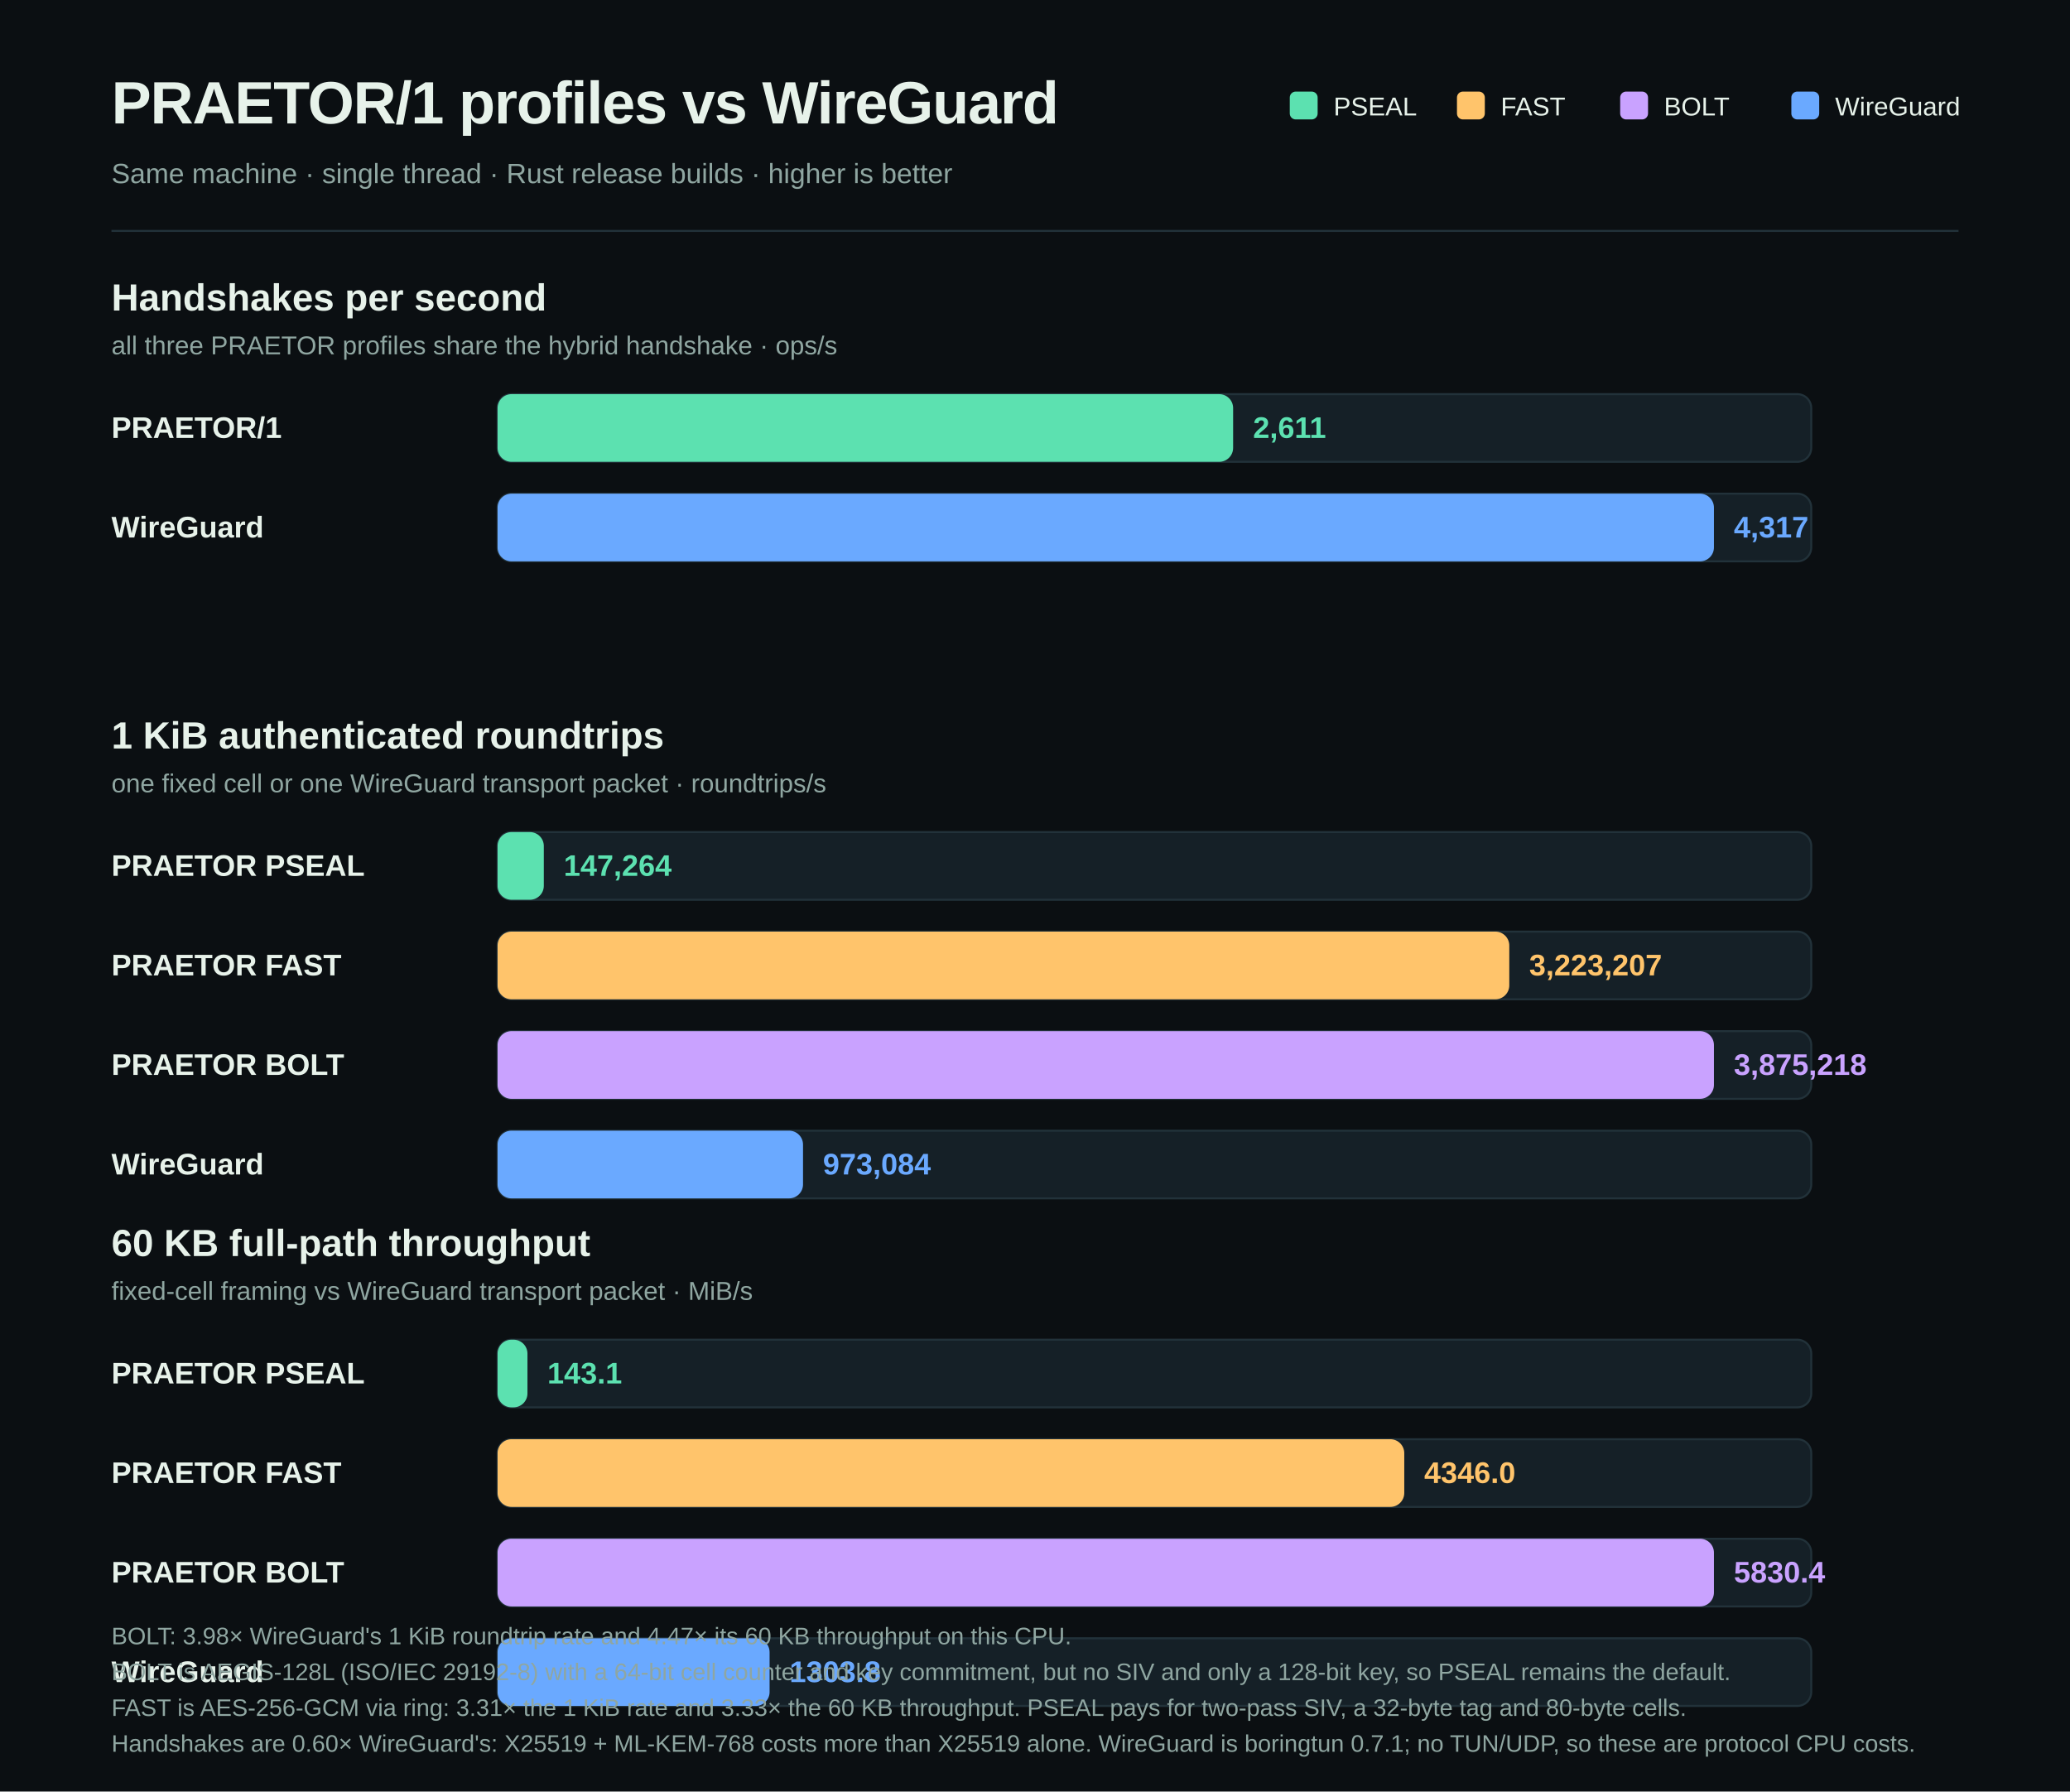
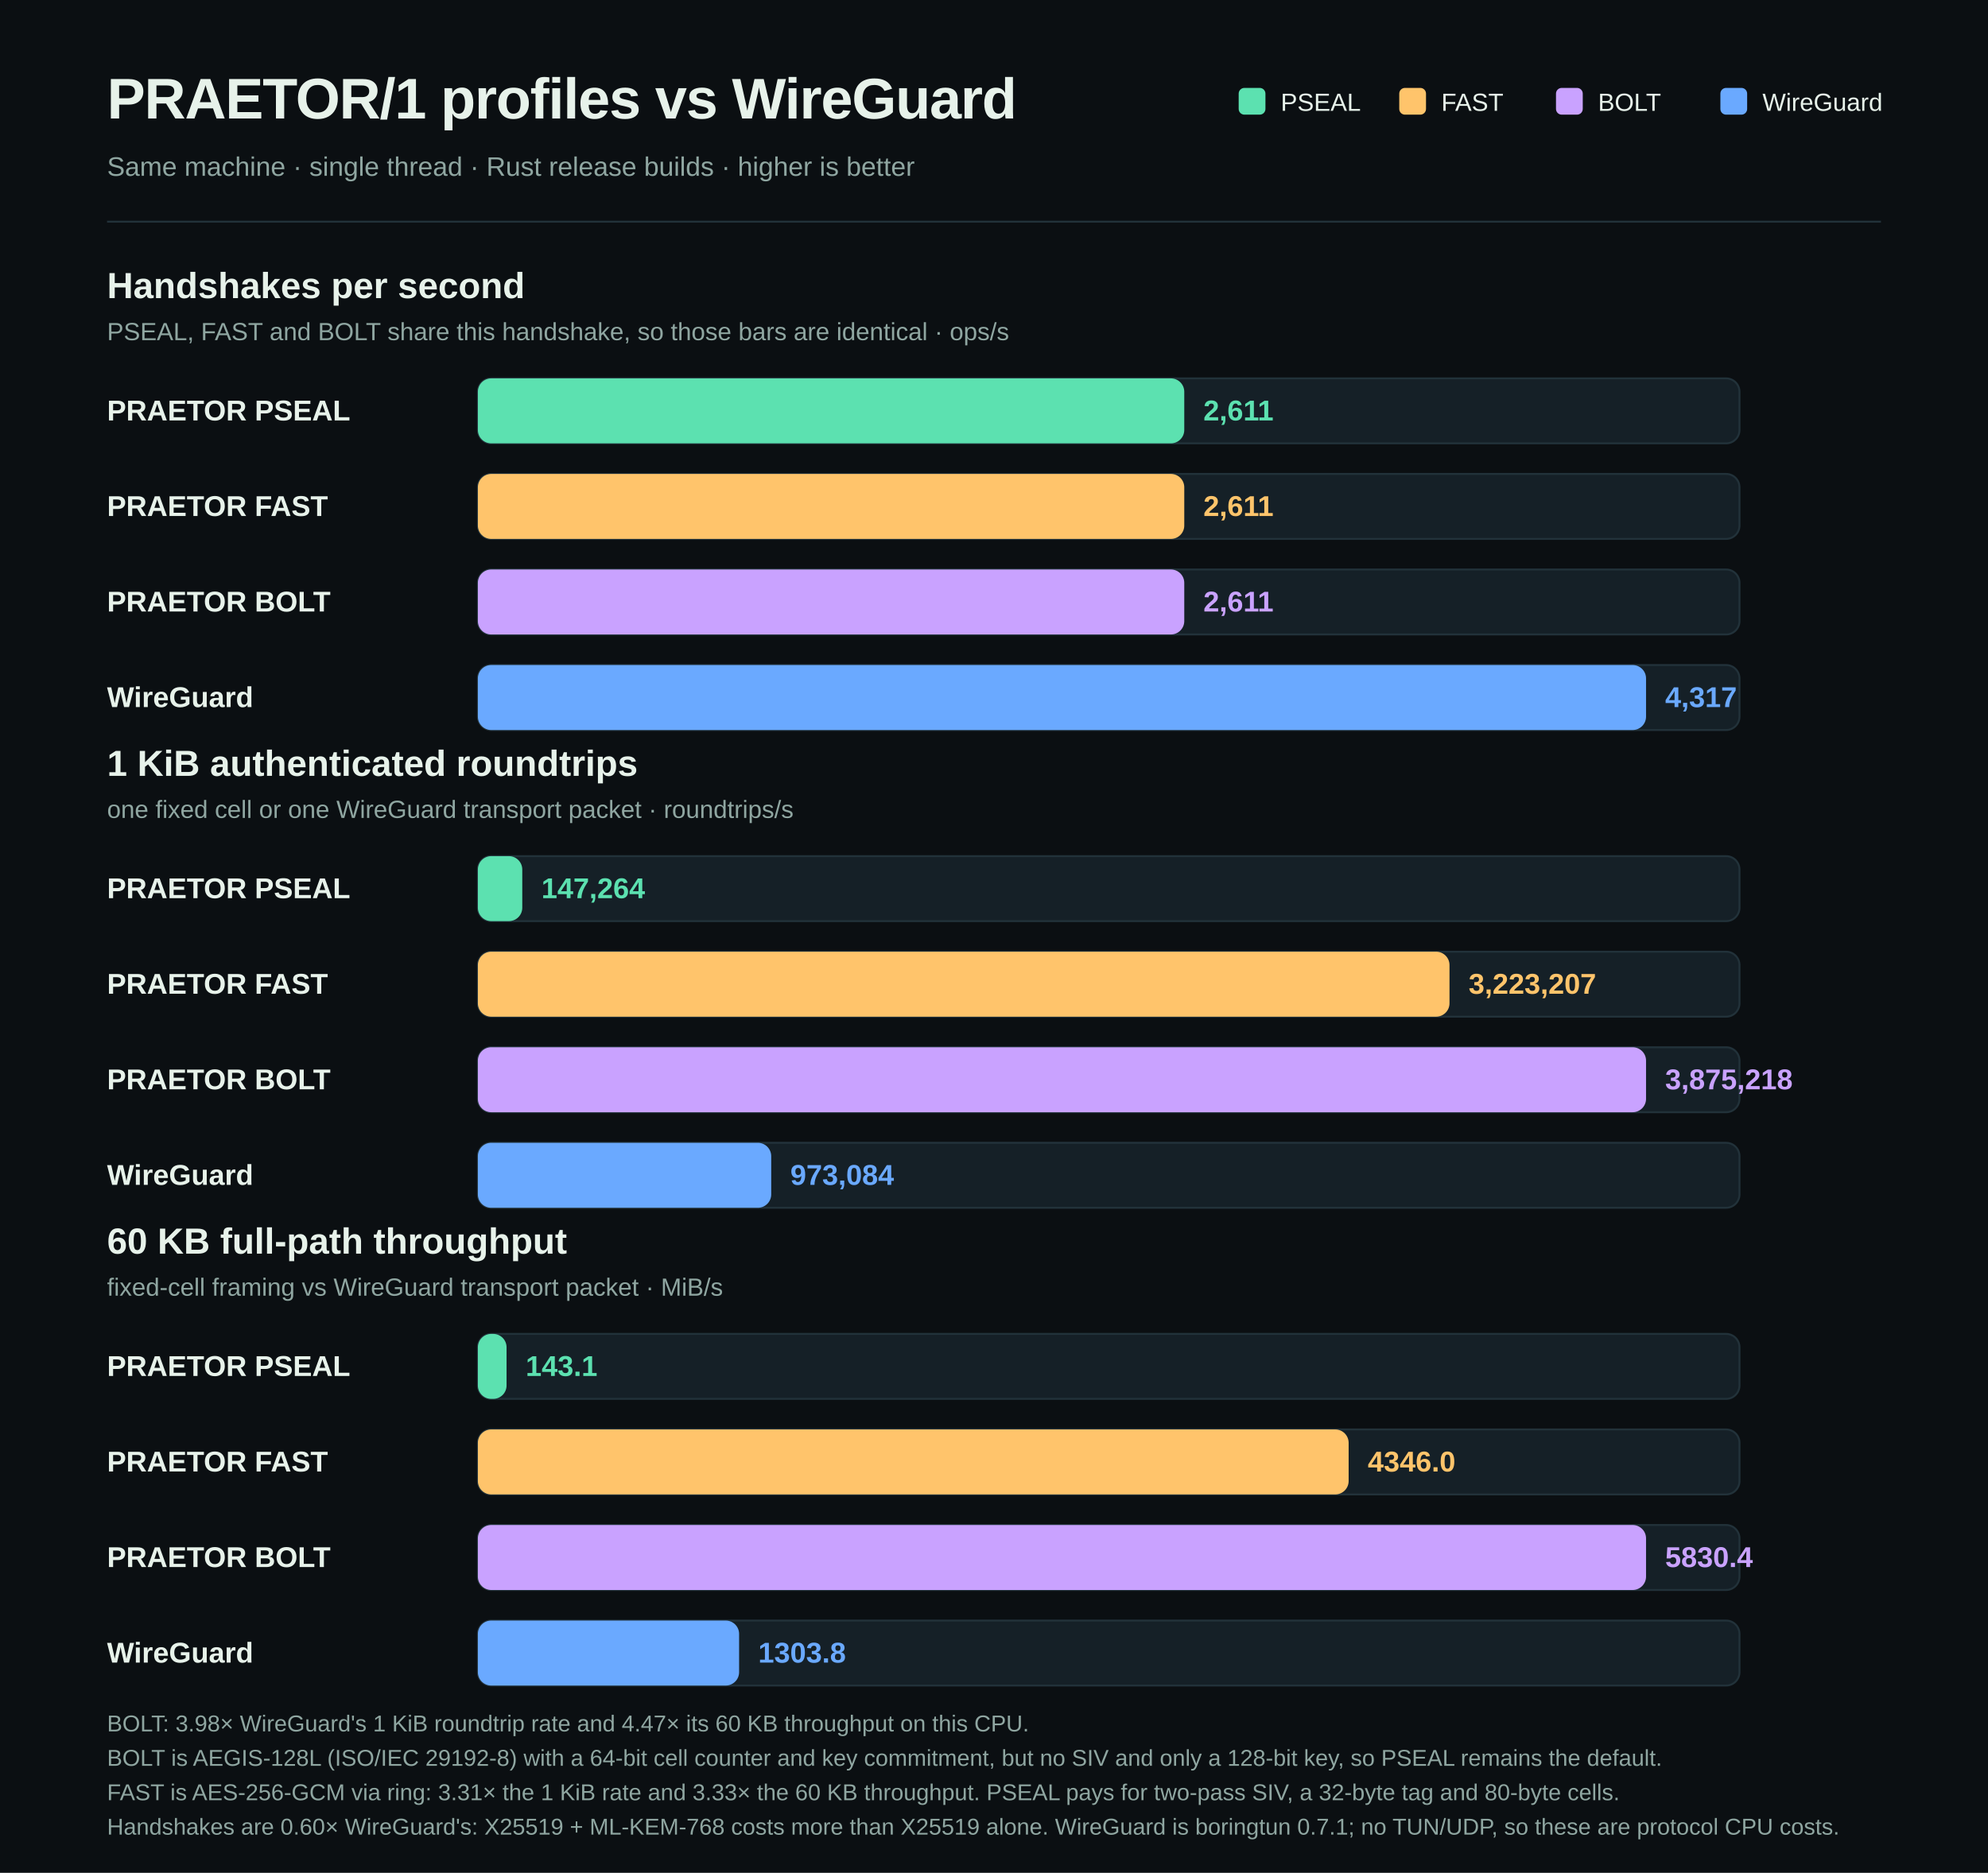
- <svg xmlns="http://www.w3.org/2000/svg" width="1040" height="900" viewBox="0 0 1040 900" role="img" aria-labelledby="title desc" font-family="Segoe UI, Arial, sans-serif">
-   <rect width="1040" height="900" fill="#0b0f12" />
+ <svg xmlns="http://www.w3.org/2000/svg" width="1040" height="980" viewBox="0 0 1040 980" role="img" aria-labelledby="title desc" font-family="Segoe UI, Arial, sans-serif">
+   <rect width="1040" height="980" fill="#0b0f12" />
  <text x="56" y="62" fill="#e7f2ea" font-size="30" font-weight="800" letter-spacing="-0.5">PRAETOR/1 profiles vs WireGuard</text>
  <text x="56" y="92" fill="#8fa6a1" font-size="14">Same machine · single thread · Rust release builds · higher is better</text>
  <g font-family="Segoe UI, Arial, sans-serif">
    <rect x="648" y="46" width="14" height="14" rx="3" fill="#5ce1b0" />
    <text x="670" y="58" fill="#e7f2ea" font-size="13">PSEAL</text>
    <rect x="732" y="46" width="14" height="14" rx="3" fill="#ffc46b" />
    <text x="754" y="58" fill="#e7f2ea" font-size="13">FAST</text>
    <rect x="814" y="46" width="14" height="14" rx="3" fill="#c9a2ff" />
    <text x="836" y="58" fill="#e7f2ea" font-size="13">BOLT</text>
    <rect x="900" y="46" width="14" height="14" rx="3" fill="#6aa9ff" />
    <text x="922" y="58" fill="#e7f2ea" font-size="13">WireGuard</text>
  </g>
  <line x1="56" y1="116" x2="984" y2="116" stroke="#22323a" />
  <g>
    <text x="56" y="156" fill="#e7f2ea" font-size="19" font-weight="700">Handshakes per second</text>
-     <text x="56" y="178" fill="#8fa6a1" font-size="13">all three PRAETOR profiles share the hybrid handshake · ops/s</text>
+     <text x="56" y="178" fill="#8fa6a1" font-size="13">PSEAL, FAST and BOLT share this handshake, so those bars are identical · ops/s</text>
    <rect x="250" y="198" width="660" height="34" rx="7" fill="#152027" stroke="#22323a" />
    <rect x="250" y="198" width="369.538" height="34" rx="7" fill="#5ce1b0" />
-     <text x="56" y="220" fill="#e7f2ea" font-size="15" font-weight="600">PRAETOR/1</text>
+     <text x="56" y="220" fill="#e7f2ea" font-size="15" font-weight="600">PRAETOR PSEAL</text>
    <text x="629.538" y="220" fill="#5ce1b0" font-size="15" font-weight="700">2,611</text>
    <rect x="250" y="248" width="660" height="34" rx="7" fill="#152027" stroke="#22323a" />
-     <rect x="250" y="248" width="611.111" height="34" rx="7" fill="#6aa9ff" />
-     <text x="56" y="270" fill="#e7f2ea" font-size="15" font-weight="600">WireGuard</text>
-     <text x="871.111" y="270" fill="#6aa9ff" font-size="15" font-weight="700">4,317</text>
+     <rect x="250" y="248" width="369.538" height="34" rx="7" fill="#ffc46b" />
+     <text x="56" y="270" fill="#e7f2ea" font-size="15" font-weight="600">PRAETOR FAST</text>
+     <text x="629.538" y="270" fill="#ffc46b" font-size="15" font-weight="700">2,611</text>
+     <rect x="250" y="298" width="660" height="34" rx="7" fill="#152027" stroke="#22323a" />
+     <rect x="250" y="298" width="369.538" height="34" rx="7" fill="#c9a2ff" />
+     <text x="56" y="320" fill="#e7f2ea" font-size="15" font-weight="600">PRAETOR BOLT</text>
+     <text x="629.538" y="320" fill="#c9a2ff" font-size="15" font-weight="700">2,611</text>
+     <rect x="250" y="348" width="660" height="34" rx="7" fill="#152027" stroke="#22323a" />
+     <rect x="250" y="348" width="611.111" height="34" rx="7" fill="#6aa9ff" />
+     <text x="56" y="370" fill="#e7f2ea" font-size="15" font-weight="600">WireGuard</text>
+     <text x="871.111" y="370" fill="#6aa9ff" font-size="15" font-weight="700">4,317</text>
  </g>
  <g>
-     <text x="56" y="376" fill="#e7f2ea" font-size="19" font-weight="700">1 KiB authenticated roundtrips</text>
-     <text x="56" y="398" fill="#8fa6a1" font-size="13">one fixed cell or one WireGuard transport packet · roundtrips/s</text>
-     <rect x="250" y="418" width="660" height="34" rx="7" fill="#152027" stroke="#22323a" />
-     <rect x="250" y="418" width="23.223" height="34" rx="7" fill="#5ce1b0" />
-     <text x="56" y="440" fill="#e7f2ea" font-size="15" font-weight="600">PRAETOR PSEAL</text>
-     <text x="283.223" y="440" fill="#5ce1b0" font-size="15" font-weight="700">147,264</text>
-     <rect x="250" y="468" width="660" height="34" rx="7" fill="#152027" stroke="#22323a" />
-     <rect x="250" y="468" width="508.291" height="34" rx="7" fill="#ffc46b" />
-     <text x="56" y="490" fill="#e7f2ea" font-size="15" font-weight="600">PRAETOR FAST</text>
-     <text x="768.291" y="490" fill="#ffc46b" font-size="15" font-weight="700">3,223,207</text>
-     <rect x="250" y="518" width="660" height="34" rx="7" fill="#152027" stroke="#22323a" />
-     <rect x="250" y="518" width="611.111" height="34" rx="7" fill="#c9a2ff" />
-     <text x="56" y="540" fill="#e7f2ea" font-size="15" font-weight="600">PRAETOR BOLT</text>
-     <text x="871.111" y="540" fill="#c9a2ff" font-size="15" font-weight="700">3,875,218</text>
-     <rect x="250" y="568" width="660" height="34" rx="7" fill="#152027" stroke="#22323a" />
-     <rect x="250" y="568" width="153.453" height="34" rx="7" fill="#6aa9ff" />
-     <text x="56" y="590" fill="#e7f2ea" font-size="15" font-weight="600">WireGuard</text>
-     <text x="413.453" y="590" fill="#6aa9ff" font-size="15" font-weight="700">973,084</text>
+     <text x="56" y="406" fill="#e7f2ea" font-size="19" font-weight="700">1 KiB authenticated roundtrips</text>
+     <text x="56" y="428" fill="#8fa6a1" font-size="13">one fixed cell or one WireGuard transport packet · roundtrips/s</text>
+     <rect x="250" y="448" width="660" height="34" rx="7" fill="#152027" stroke="#22323a" />
+     <rect x="250" y="448" width="23.223" height="34" rx="7" fill="#5ce1b0" />
+     <text x="56" y="470" fill="#e7f2ea" font-size="15" font-weight="600">PRAETOR PSEAL</text>
+     <text x="283.223" y="470" fill="#5ce1b0" font-size="15" font-weight="700">147,264</text>
+     <rect x="250" y="498" width="660" height="34" rx="7" fill="#152027" stroke="#22323a" />
+     <rect x="250" y="498" width="508.291" height="34" rx="7" fill="#ffc46b" />
+     <text x="56" y="520" fill="#e7f2ea" font-size="15" font-weight="600">PRAETOR FAST</text>
+     <text x="768.291" y="520" fill="#ffc46b" font-size="15" font-weight="700">3,223,207</text>
+     <rect x="250" y="548" width="660" height="34" rx="7" fill="#152027" stroke="#22323a" />
+     <rect x="250" y="548" width="611.111" height="34" rx="7" fill="#c9a2ff" />
+     <text x="56" y="570" fill="#e7f2ea" font-size="15" font-weight="600">PRAETOR BOLT</text>
+     <text x="871.111" y="570" fill="#c9a2ff" font-size="15" font-weight="700">3,875,218</text>
+     <rect x="250" y="598" width="660" height="34" rx="7" fill="#152027" stroke="#22323a" />
+     <rect x="250" y="598" width="153.453" height="34" rx="7" fill="#6aa9ff" />
+     <text x="56" y="620" fill="#e7f2ea" font-size="15" font-weight="600">WireGuard</text>
+     <text x="413.453" y="620" fill="#6aa9ff" font-size="15" font-weight="700">973,084</text>
  </g>
  <g>
-     <text x="56" y="631" fill="#e7f2ea" font-size="19" font-weight="700">60 KB full-path throughput</text>
-     <text x="56" y="653" fill="#8fa6a1" font-size="13">fixed-cell framing vs WireGuard transport packet · MiB/s</text>
-     <rect x="250" y="673" width="660" height="34" rx="7" fill="#152027" stroke="#22323a" />
-     <rect x="250" y="673" width="15.002" height="34" rx="7" fill="#5ce1b0" />
-     <text x="56" y="695" fill="#e7f2ea" font-size="15" font-weight="600">PRAETOR PSEAL</text>
-     <text x="275.002" y="695" fill="#5ce1b0" font-size="15" font-weight="700">143.1</text>
-     <rect x="250" y="723" width="660" height="34" rx="7" fill="#152027" stroke="#22323a" />
-     <rect x="250" y="723" width="455.526" height="34" rx="7" fill="#ffc46b" />
-     <text x="56" y="745" fill="#e7f2ea" font-size="15" font-weight="600">PRAETOR FAST</text>
-     <text x="715.526" y="745" fill="#ffc46b" font-size="15" font-weight="700">4346.0</text>
-     <rect x="250" y="773" width="660" height="34" rx="7" fill="#152027" stroke="#22323a" />
-     <rect x="250" y="773" width="611.111" height="34" rx="7" fill="#c9a2ff" />
-     <text x="56" y="795" fill="#e7f2ea" font-size="15" font-weight="600">PRAETOR BOLT</text>
-     <text x="871.111" y="795" fill="#c9a2ff" font-size="15" font-weight="700">5830.4</text>
-     <rect x="250" y="823" width="660" height="34" rx="7" fill="#152027" stroke="#22323a" />
-     <rect x="250" y="823" width="136.656" height="34" rx="7" fill="#6aa9ff" />
-     <text x="56" y="845" fill="#e7f2ea" font-size="15" font-weight="600">WireGuard</text>
-     <text x="396.656" y="845" fill="#6aa9ff" font-size="15" font-weight="700">1303.8</text>
+     <text x="56" y="656" fill="#e7f2ea" font-size="19" font-weight="700">60 KB full-path throughput</text>
+     <text x="56" y="678" fill="#8fa6a1" font-size="13">fixed-cell framing vs WireGuard transport packet · MiB/s</text>
+     <rect x="250" y="698" width="660" height="34" rx="7" fill="#152027" stroke="#22323a" />
+     <rect x="250" y="698" width="15.002" height="34" rx="7" fill="#5ce1b0" />
+     <text x="56" y="720" fill="#e7f2ea" font-size="15" font-weight="600">PRAETOR PSEAL</text>
+     <text x="275.002" y="720" fill="#5ce1b0" font-size="15" font-weight="700">143.1</text>
+     <rect x="250" y="748" width="660" height="34" rx="7" fill="#152027" stroke="#22323a" />
+     <rect x="250" y="748" width="455.526" height="34" rx="7" fill="#ffc46b" />
+     <text x="56" y="770" fill="#e7f2ea" font-size="15" font-weight="600">PRAETOR FAST</text>
+     <text x="715.526" y="770" fill="#ffc46b" font-size="15" font-weight="700">4346.0</text>
+     <rect x="250" y="798" width="660" height="34" rx="7" fill="#152027" stroke="#22323a" />
+     <rect x="250" y="798" width="611.111" height="34" rx="7" fill="#c9a2ff" />
+     <text x="56" y="820" fill="#e7f2ea" font-size="15" font-weight="600">PRAETOR BOLT</text>
+     <text x="871.111" y="820" fill="#c9a2ff" font-size="15" font-weight="700">5830.4</text>
+     <rect x="250" y="848" width="660" height="34" rx="7" fill="#152027" stroke="#22323a" />
+     <rect x="250" y="848" width="136.656" height="34" rx="7" fill="#6aa9ff" />
+     <text x="56" y="870" fill="#e7f2ea" font-size="15" font-weight="600">WireGuard</text>
+     <text x="396.656" y="870" fill="#6aa9ff" font-size="15" font-weight="700">1303.8</text>
  </g>
-   <text x="56" y="826" fill="#8fa6a1" font-size="12">BOLT: 3.98× WireGuard's 1 KiB roundtrip rate and 4.47× its 60 KB throughput on this CPU.</text>
-   <text x="56" y="844" fill="#8fa6a1" font-size="12">BOLT is AEGIS-128L (ISO/IEC 29192-8) with a 64-bit cell counter and key commitment, but no SIV and only a 128-bit key, so PSEAL remains the default.</text>
-   <text x="56" y="862" fill="#8fa6a1" font-size="12">FAST is AES-256-GCM via ring: 3.31× the 1 KiB rate and 3.33× the 60 KB throughput. PSEAL pays for two-pass SIV, a 32-byte tag and 80-byte cells.</text>
-   <text x="56" y="880" fill="#8fa6a1" font-size="12">Handshakes are 0.60× WireGuard's: X25519 + ML-KEM-768 costs more than X25519 alone. WireGuard is boringtun 0.7.1; no TUN/UDP, so these are protocol CPU costs.</text>
+   <text x="56" y="906" fill="#8fa6a1" font-size="12">BOLT: 3.98× WireGuard's 1 KiB roundtrip rate and 4.47× its 60 KB throughput on this CPU.</text>
+   <text x="56" y="924" fill="#8fa6a1" font-size="12">BOLT is AEGIS-128L (ISO/IEC 29192-8) with a 64-bit cell counter and key commitment, but no SIV and only a 128-bit key, so PSEAL remains the default.</text>
+   <text x="56" y="942" fill="#8fa6a1" font-size="12">FAST is AES-256-GCM via ring: 3.31× the 1 KiB rate and 3.33× the 60 KB throughput. PSEAL pays for two-pass SIV, a 32-byte tag and 80-byte cells.</text>
+   <text x="56" y="960" fill="#8fa6a1" font-size="12">Handshakes are 0.60× WireGuard's: X25519 + ML-KEM-768 costs more than X25519 alone. WireGuard is boringtun 0.7.1; no TUN/UDP, so these are protocol CPU costs.</text>
</svg>
